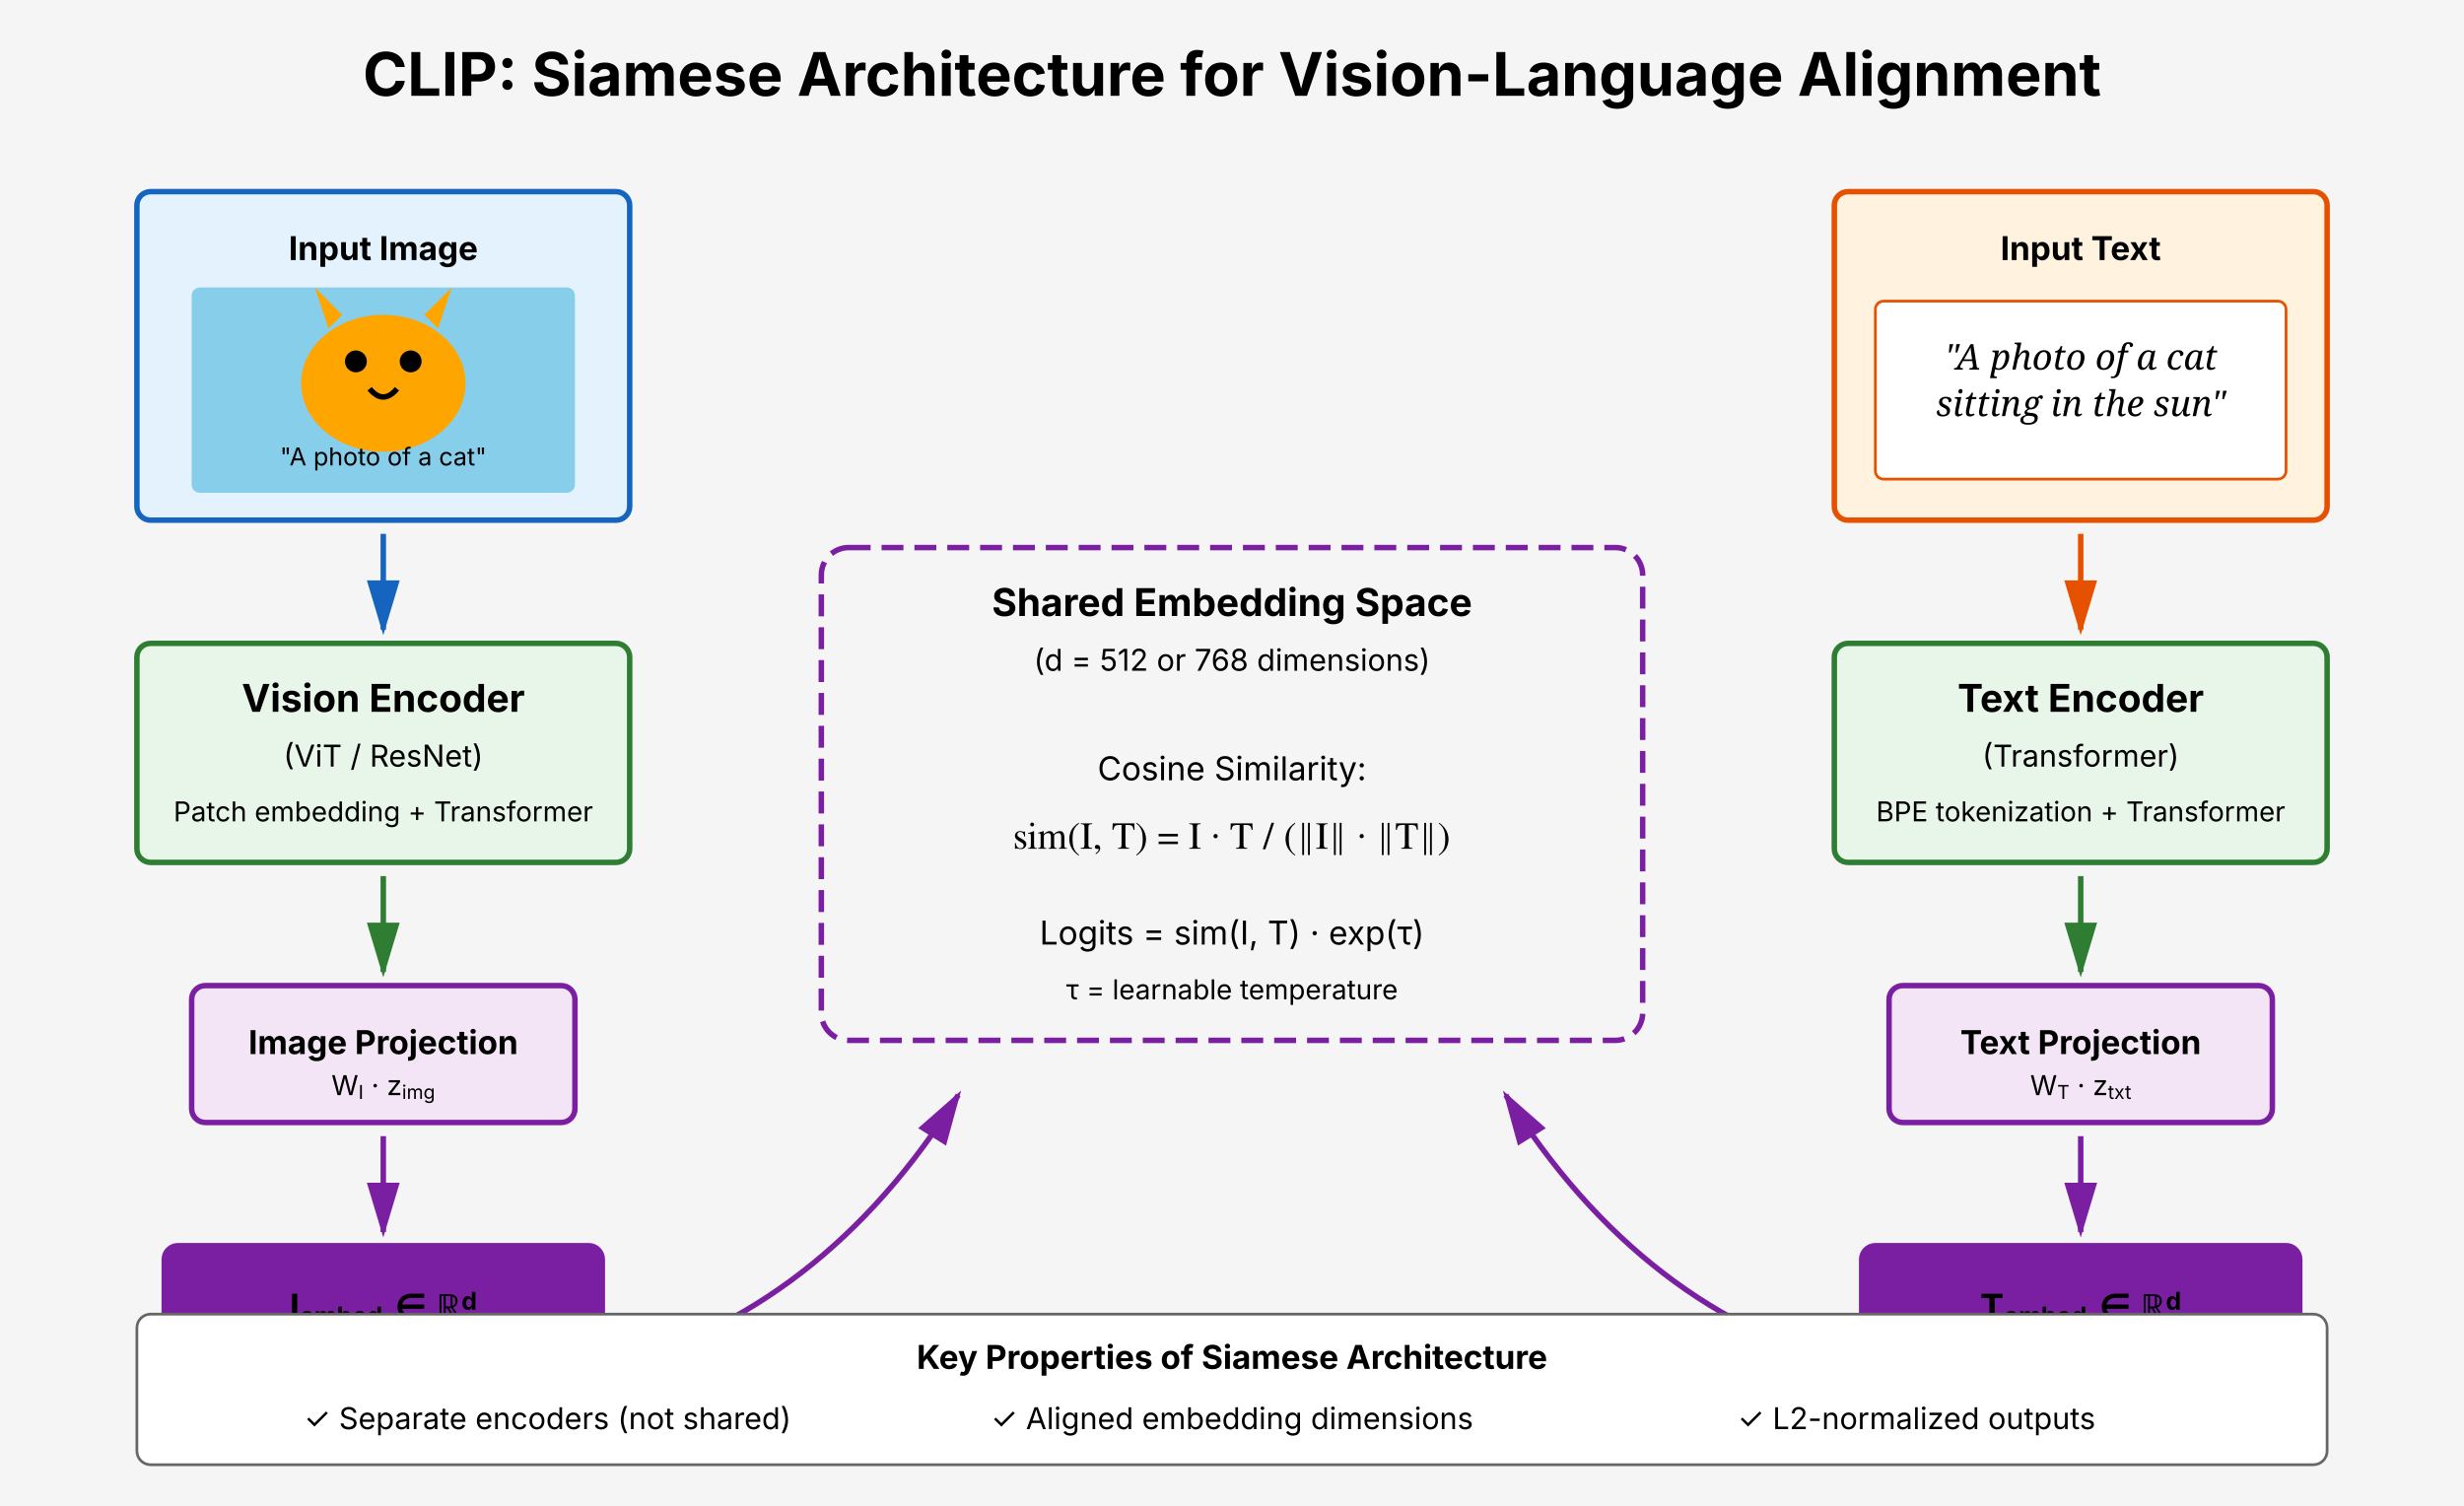
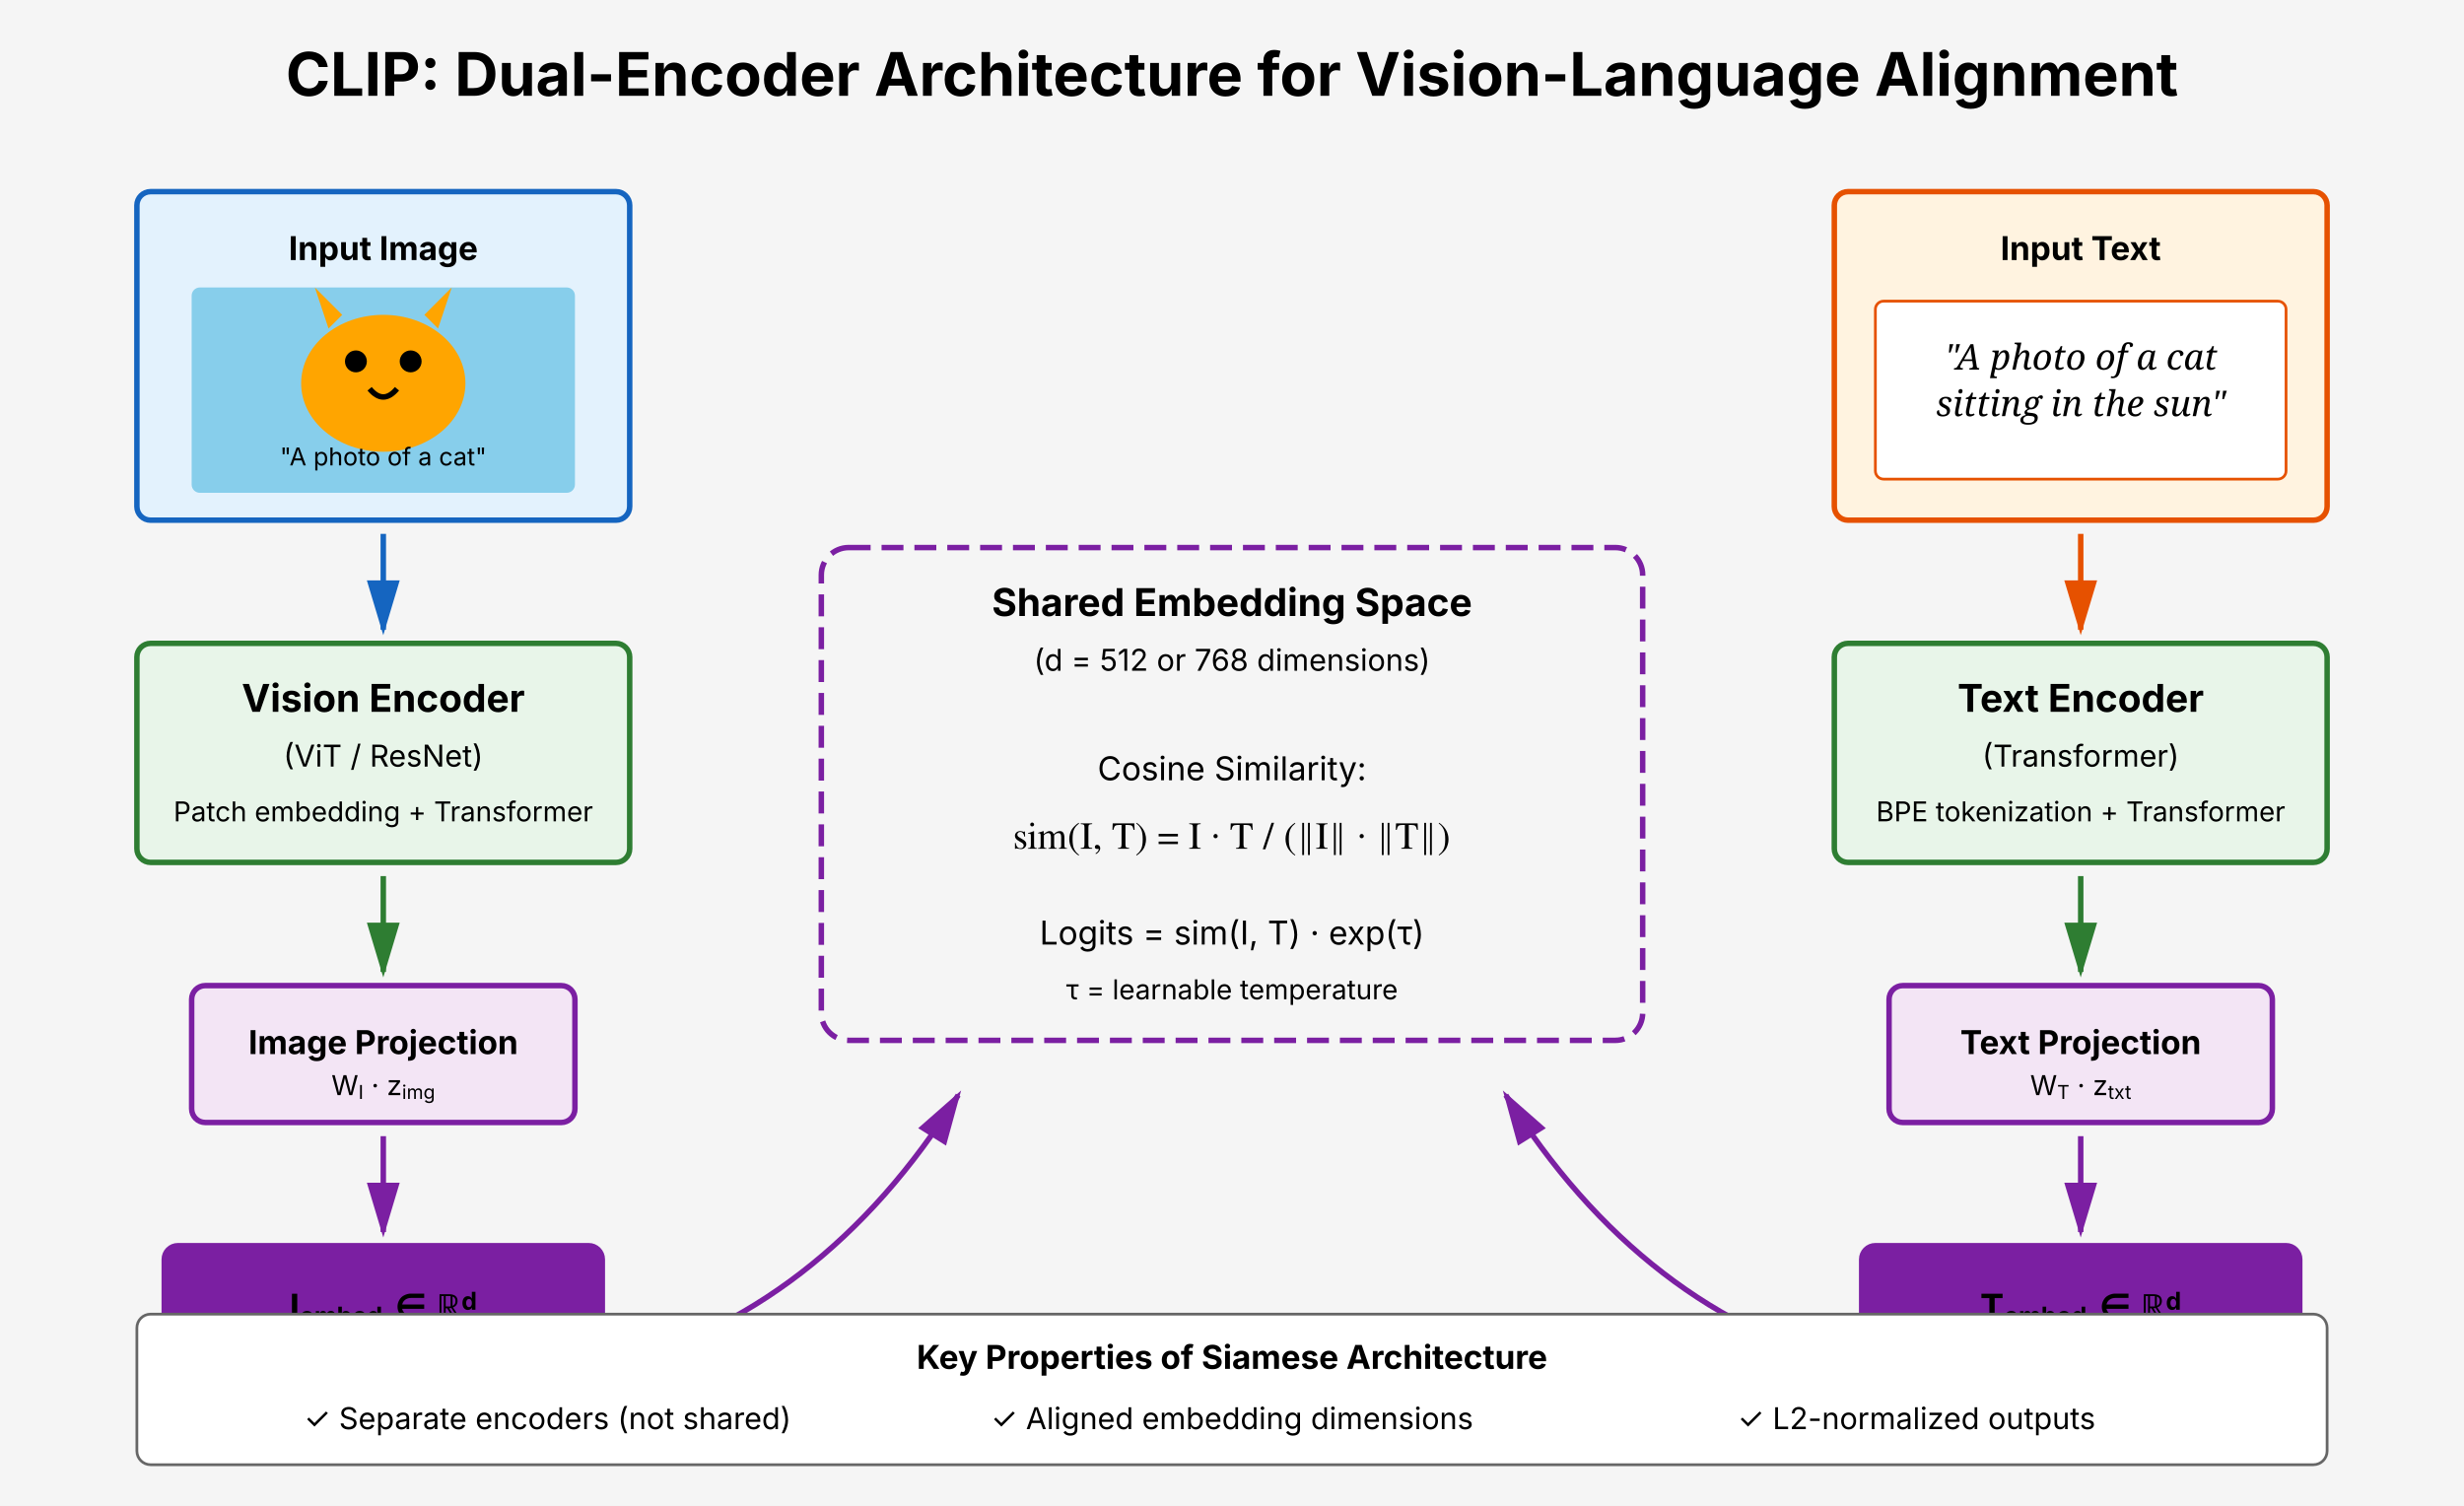
<svg xmlns="http://www.w3.org/2000/svg" viewBox="0 0 900 550" style="max-width: 900px; width: 100%; height: auto">
  <style>
    /* Light mode (default) */
    text { fill: #000000; }
    .label-text { fill: #666666; }

    /* Adaptive backgrounds */
    .bg-main { fill: #f5f5f5; }
    .bg-box { fill: white; }
    .bg-image { fill: #E3F2FD; }
    .bg-text { fill: #FFF3E0; }
    .bg-encoder { fill: #E8F5E9; }
    .bg-embed { fill: #F3E5F5; }

    /* Dark mode */
    @media (prefers-color-scheme: dark) {
      text { fill: #ffffff; }
      .label-text { fill: #cccccc; }
      .bg-main { fill: #1a1a1a; }
      .bg-box { fill: #2d2d2d; }
      .bg-image { fill: #1a3a5c; }
      .bg-text { fill: #5c3a1a; }
      .bg-encoder { fill: #1a3a1a; }
      .bg-embed { fill: #3a1a3a; }

      text[fill="#1565C0"] { fill: #64B5F6; }
      text[fill="#E65100"] { fill: #FFB74D; }
      text[fill="#2E7D32"] { fill: #81C784; }
      text[fill="#7B1FA2"] { fill: #CE93D8; }
      text[fill="#333"] { fill: #ffffff; }
      text[fill="#666"] { fill: #cccccc; }

      rect[stroke="#1565C0"] { stroke: #64B5F6; }
      rect[stroke="#E65100"] { stroke: #FFB74D; }
      rect[stroke="#2E7D32"] { stroke: #81C784; }
      rect[stroke="#7B1FA2"] { stroke: #CE93D8; }

      line[stroke="#1565C0"] { stroke: #64B5F6; }
      line[stroke="#E65100"] { stroke: #FFB74D; }
      path[stroke="#7B1FA2"] { stroke: #CE93D8; }
    }
  </style>
  <rect width="900" height="550" class="bg-main" />
-   <text x="450" y="35" font-family="system-ui, -apple-system, sans-serif" font-size="22" font-weight="bold" text-anchor="middle" fill="#333">CLIP: Siamese Architecture for Vision-Language Alignment</text>
+   <text x="450" y="35" font-family="system-ui, -apple-system, sans-serif" font-size="22" font-weight="bold" text-anchor="middle" fill="#333">CLIP: Dual-Encoder Architecture for Vision-Language Alignment</text>
  <g transform="translate(50, 70)">
    <rect x="0" y="0" width="180" height="120" class="bg-image" stroke="#1565C0" stroke-width="2" rx="5" />
    <text x="90" y="25" font-family="system-ui, -apple-system, sans-serif" font-size="12" font-weight="bold" text-anchor="middle" fill="#1565C0">Input Image</text>
    <rect x="20" y="35" width="140" height="75" fill="#87CEEB" rx="3" />
    <ellipse cx="90" cy="70" rx="30" ry="25" fill="#FFA500" />
    <circle cx="80" cy="62" r="4" fill="#000" />
    <circle cx="100" cy="62" r="4" fill="#000" />
    <path d="M 85 72 Q 90 78 95 72" stroke="#000" stroke-width="2" fill="none" />
    <polygon points="70,50 65,35 75,45" fill="#FFA500" />
    <polygon points="110,50 115,35 105,45" fill="#FFA500" />
    <text x="90" y="100" font-family="system-ui, -apple-system, sans-serif" font-size="9" text-anchor="middle" fill="#333">"A photo of a cat"</text>
    <line x1="90" y1="125" x2="90" y2="160" stroke="#1565C0" stroke-width="2" marker-end="url(#arrow-blue)" />
    <rect x="0" y="165" width="180" height="80" class="bg-encoder" stroke="#2E7D32" stroke-width="2" rx="5" />
    <text x="90" y="190" font-family="system-ui, -apple-system, sans-serif" font-size="14" font-weight="bold" text-anchor="middle" fill="#2E7D32">Vision Encoder</text>
    <text x="90" y="210" font-family="system-ui, -apple-system, sans-serif" font-size="11" text-anchor="middle" fill="#333">(ViT / ResNet)</text>
    <text x="90" y="230" font-family="system-ui, -apple-system, sans-serif" font-size="10" text-anchor="middle" fill="#666">Patch embedding + Transformer</text>
    <line x1="90" y1="250" x2="90" y2="285" stroke="#2E7D32" stroke-width="2" marker-end="url(#arrow-green)" />
    <rect x="20" y="290" width="140" height="50" class="bg-embed" stroke="#7B1FA2" stroke-width="2" rx="5" />
    <text x="90" y="315" font-family="system-ui, -apple-system, sans-serif" font-size="12" font-weight="bold" text-anchor="middle" fill="#7B1FA2">Image Projection</text>
    <text x="90" y="330" font-family="system-ui, -apple-system, sans-serif" font-size="10" text-anchor="middle" fill="#666">W<tspan baseline-shift="sub" font-size="7">I</tspan> · z<tspan baseline-shift="sub" font-size="7">img</tspan>
    </text>
    <line x1="90" y1="345" x2="90" y2="380" stroke="#7B1FA2" stroke-width="2" marker-end="url(#arrow-purple)" />
    <rect x="10" y="385" width="160" height="45" fill="#7B1FA2" stroke="#7B1FA2" stroke-width="2" rx="5" />
    <text x="90" y="412" font-family="system-ui, -apple-system, sans-serif" font-size="13" font-weight="bold" text-anchor="middle" fill="white">I<tspan baseline-shift="sub" font-size="9">embed</tspan> ∈ ℝ<tspan baseline-shift="super" font-size="9">d</tspan>
    </text>
  </g>
  <g transform="translate(670, 70)">
    <rect x="0" y="0" width="180" height="120" class="bg-text" stroke="#E65100" stroke-width="2" rx="5" />
    <text x="90" y="25" font-family="system-ui, -apple-system, sans-serif" font-size="12" font-weight="bold" text-anchor="middle" fill="#E65100">Input Text</text>
    <rect x="15" y="40" width="150" height="65" fill="white" stroke="#E65100" stroke-width="1" rx="3" />
    <text x="90" y="65" font-family="Georgia, serif" font-size="13" font-style="italic" text-anchor="middle" fill="#333">"A photo of a cat</text>
    <text x="90" y="82" font-family="Georgia, serif" font-size="13" font-style="italic" text-anchor="middle" fill="#333">sitting in the sun"</text>
    <line x1="90" y1="125" x2="90" y2="160" stroke="#E65100" stroke-width="2" marker-end="url(#arrow-orange)" />
    <rect x="0" y="165" width="180" height="80" class="bg-encoder" stroke="#2E7D32" stroke-width="2" rx="5" />
    <text x="90" y="190" font-family="system-ui, -apple-system, sans-serif" font-size="14" font-weight="bold" text-anchor="middle" fill="#2E7D32">Text Encoder</text>
    <text x="90" y="210" font-family="system-ui, -apple-system, sans-serif" font-size="11" text-anchor="middle" fill="#333">(Transformer)</text>
    <text x="90" y="230" font-family="system-ui, -apple-system, sans-serif" font-size="10" text-anchor="middle" fill="#666">BPE tokenization + Transformer</text>
    <line x1="90" y1="250" x2="90" y2="285" stroke="#2E7D32" stroke-width="2" marker-end="url(#arrow-green)" />
    <rect x="20" y="290" width="140" height="50" class="bg-embed" stroke="#7B1FA2" stroke-width="2" rx="5" />
    <text x="90" y="315" font-family="system-ui, -apple-system, sans-serif" font-size="12" font-weight="bold" text-anchor="middle" fill="#7B1FA2">Text Projection</text>
    <text x="90" y="330" font-family="system-ui, -apple-system, sans-serif" font-size="10" text-anchor="middle" fill="#666">W<tspan baseline-shift="sub" font-size="7">T</tspan> · z<tspan baseline-shift="sub" font-size="7">txt</tspan>
    </text>
    <line x1="90" y1="345" x2="90" y2="380" stroke="#7B1FA2" stroke-width="2" marker-end="url(#arrow-purple)" />
    <rect x="10" y="385" width="160" height="45" fill="#7B1FA2" stroke="#7B1FA2" stroke-width="2" rx="5" />
    <text x="90" y="412" font-family="system-ui, -apple-system, sans-serif" font-size="13" font-weight="bold" text-anchor="middle" fill="white">T<tspan baseline-shift="sub" font-size="9">embed</tspan> ∈ ℝ<tspan baseline-shift="super" font-size="9">d</tspan>
    </text>
  </g>
  <g transform="translate(300, 200)">
    <rect x="0" y="0" width="300" height="180" fill="none" stroke="#7B1FA2" stroke-width="2" stroke-dasharray="8,4" rx="10" />
    <text x="150" y="25" font-family="system-ui, -apple-system, sans-serif" font-size="14" font-weight="bold" text-anchor="middle" fill="#7B1FA2">Shared Embedding Space</text>
    <text x="150" y="45" font-family="system-ui, -apple-system, sans-serif" font-size="11" text-anchor="middle" fill="#666">(d = 512 or 768 dimensions)</text>
    <text x="150" y="85" font-family="system-ui, -apple-system, sans-serif" font-size="12" text-anchor="middle" fill="#333">Cosine Similarity:</text>
    <text x="150" y="110" font-family="'STIX Two Math', Georgia, serif" font-size="14" text-anchor="middle" fill="#333">sim(I, T) = I · T / (‖I‖ · ‖T‖)</text>
    <text x="150" y="145" font-family="system-ui, -apple-system, sans-serif" font-size="12" text-anchor="middle" fill="#333">Logits = sim(I, T) · exp(τ)</text>
    <text x="150" y="165" font-family="system-ui, -apple-system, sans-serif" font-size="10" text-anchor="middle" fill="#666">τ = learnable temperature</text>
  </g>
  <path d="M 220 500 Q 300 480 350 400" stroke="#7B1FA2" stroke-width="2" fill="none" marker-end="url(#arrow-purple)" />
  <path d="M 680 500 Q 600 480 550 400" stroke="#7B1FA2" stroke-width="2" fill="none" marker-end="url(#arrow-purple)" />
  <g transform="translate(50, 480)">
    <rect x="0" y="0" width="800" height="55" class="bg-box" stroke="#666" stroke-width="1" rx="5" />
    <text x="400" y="20" font-family="system-ui, -apple-system, sans-serif" font-size="12" font-weight="bold" text-anchor="middle" fill="#333">Key Properties of Siamese Architecture</text>
    <text x="150" y="42" font-family="system-ui, -apple-system, sans-serif" font-size="11" text-anchor="middle" fill="#666">✓ Separate encoders (not shared)</text>
    <text x="400" y="42" font-family="system-ui, -apple-system, sans-serif" font-size="11" text-anchor="middle" fill="#666">✓ Aligned embedding dimensions</text>
    <text x="650" y="42" font-family="system-ui, -apple-system, sans-serif" font-size="11" text-anchor="middle" fill="#666">✓ L2-normalized outputs</text>
  </g>
  <defs>
    <marker id="arrow-blue" markerWidth="10" markerHeight="10" refX="9" refY="3" orient="auto">
      <polygon points="0 0, 10 3, 0 6" fill="#1565C0" />
    </marker>
    <marker id="arrow-orange" markerWidth="10" markerHeight="10" refX="9" refY="3" orient="auto">
      <polygon points="0 0, 10 3, 0 6" fill="#E65100" />
    </marker>
    <marker id="arrow-green" markerWidth="10" markerHeight="10" refX="9" refY="3" orient="auto">
      <polygon points="0 0, 10 3, 0 6" fill="#2E7D32" />
    </marker>
    <marker id="arrow-purple" markerWidth="10" markerHeight="10" refX="9" refY="3" orient="auto">
      <polygon points="0 0, 10 3, 0 6" fill="#7B1FA2" />
    </marker>
  </defs>
</svg>
